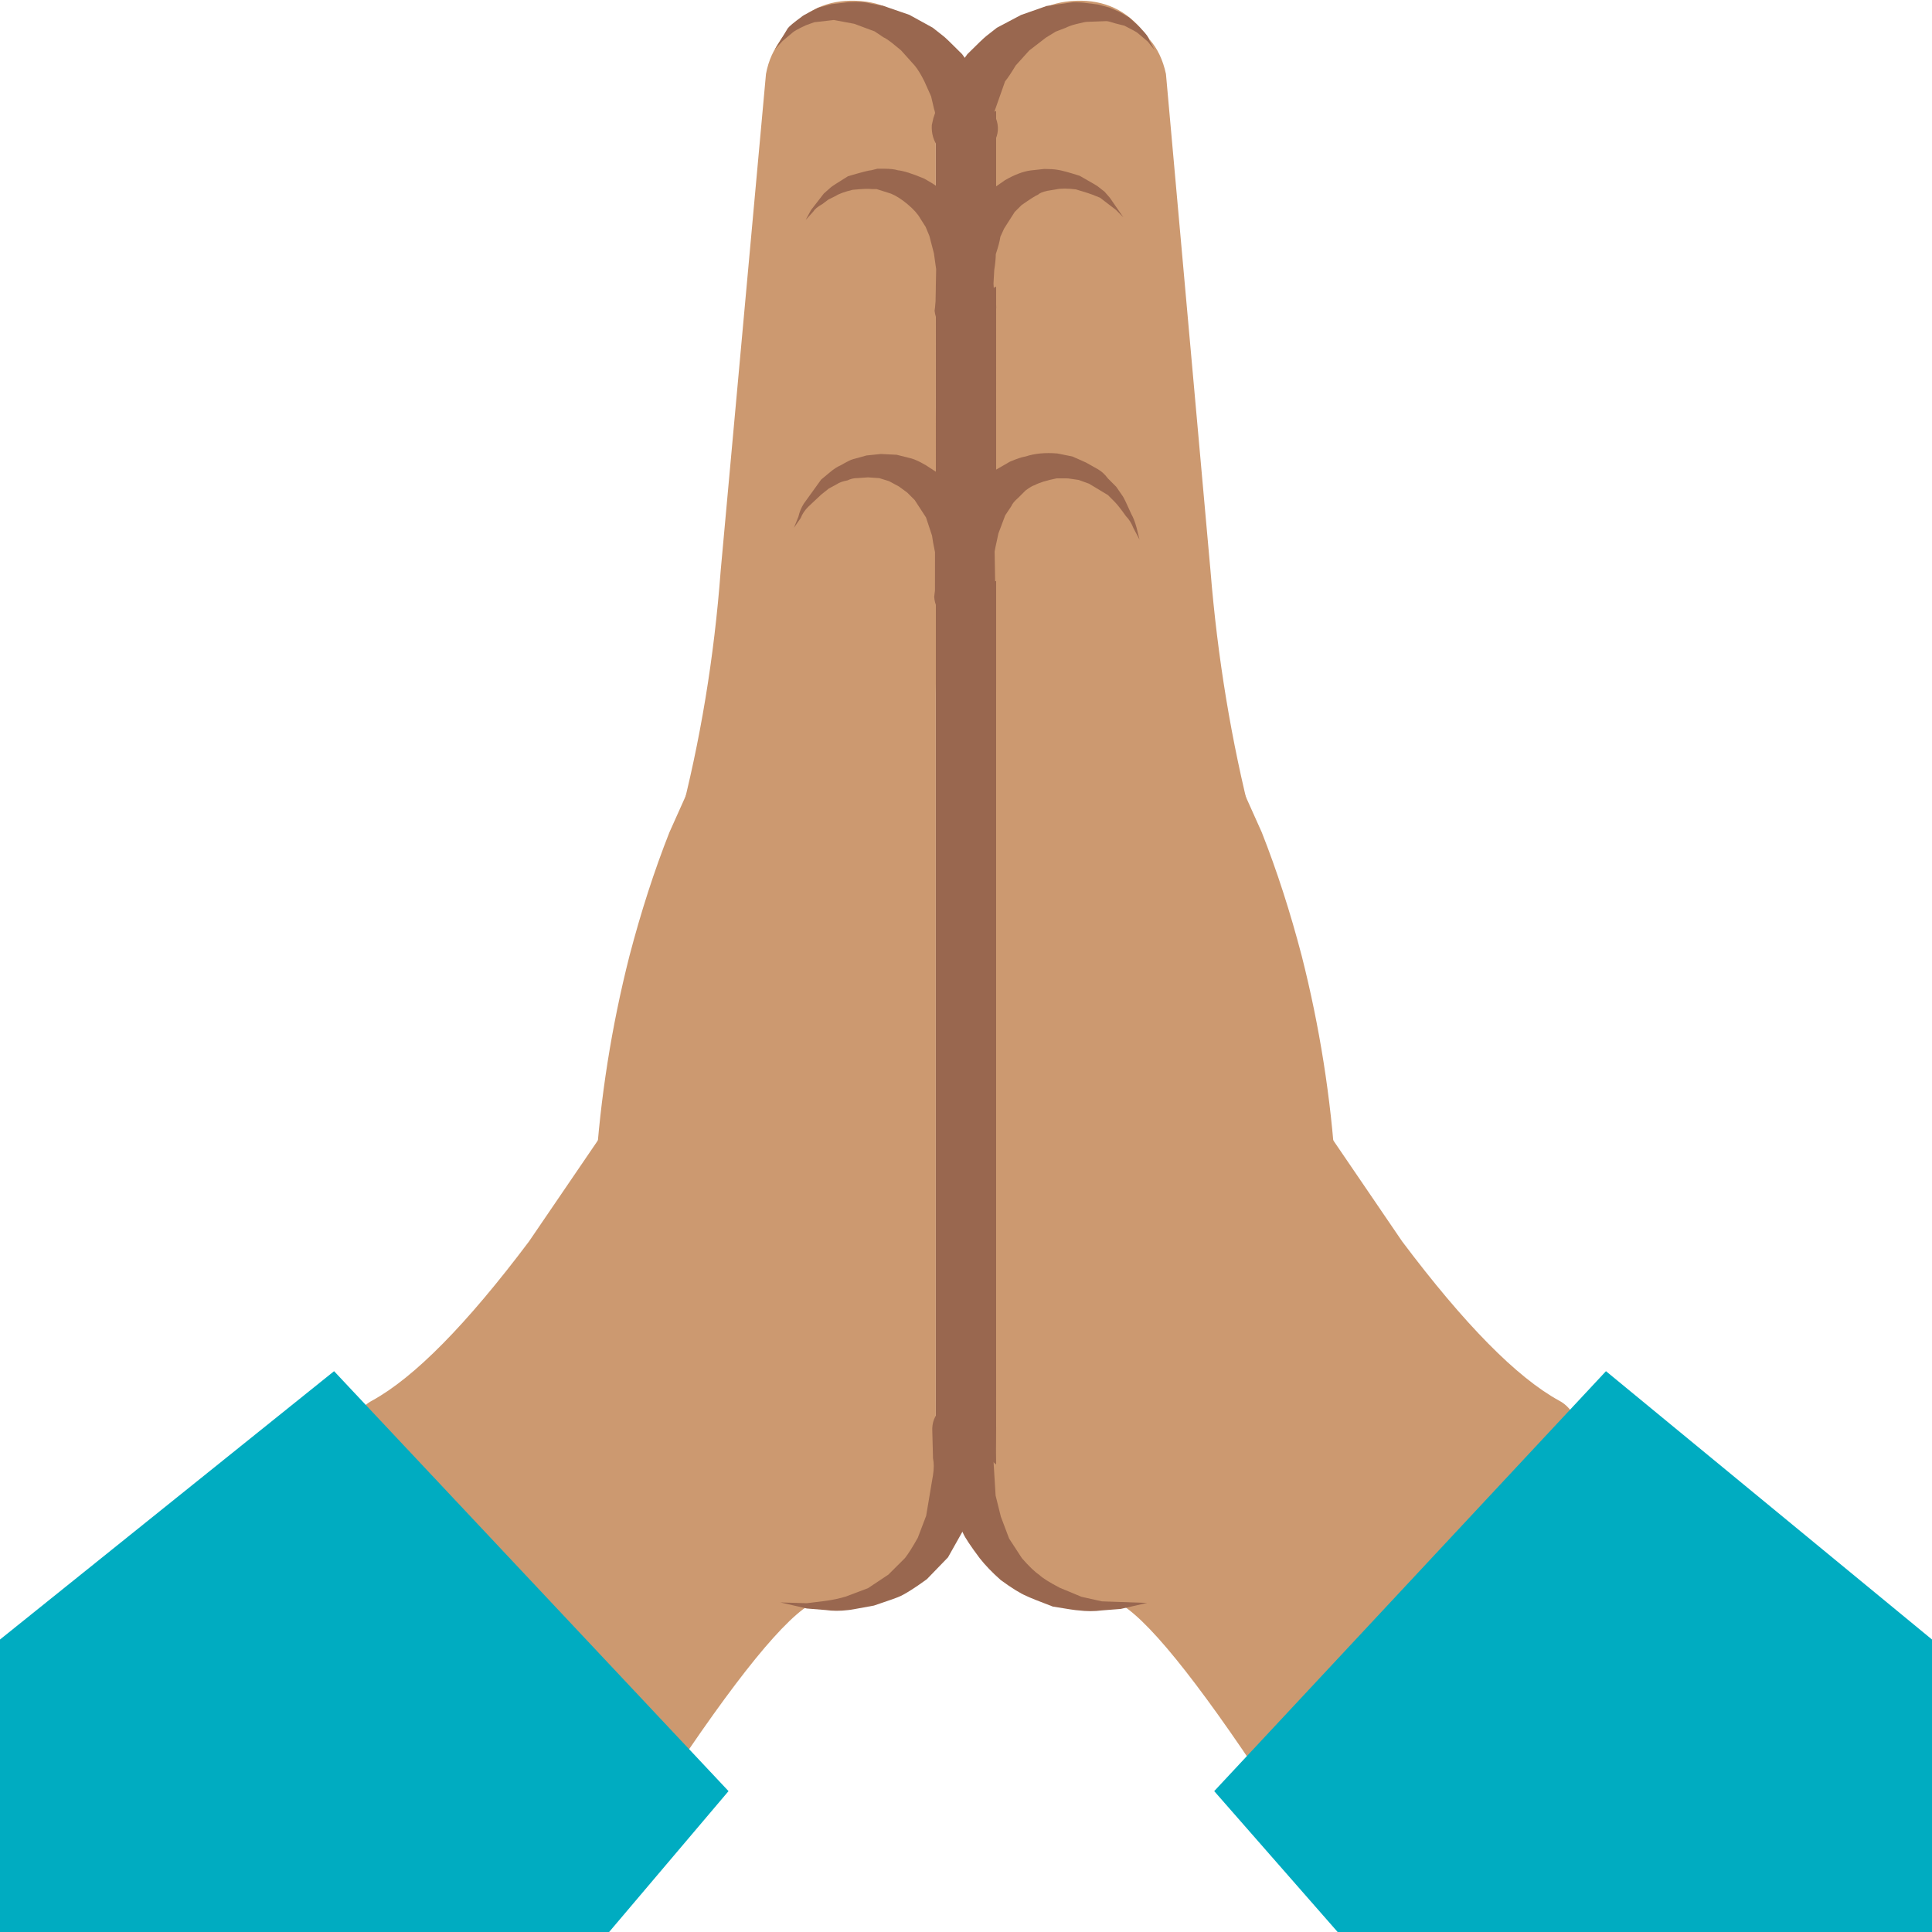
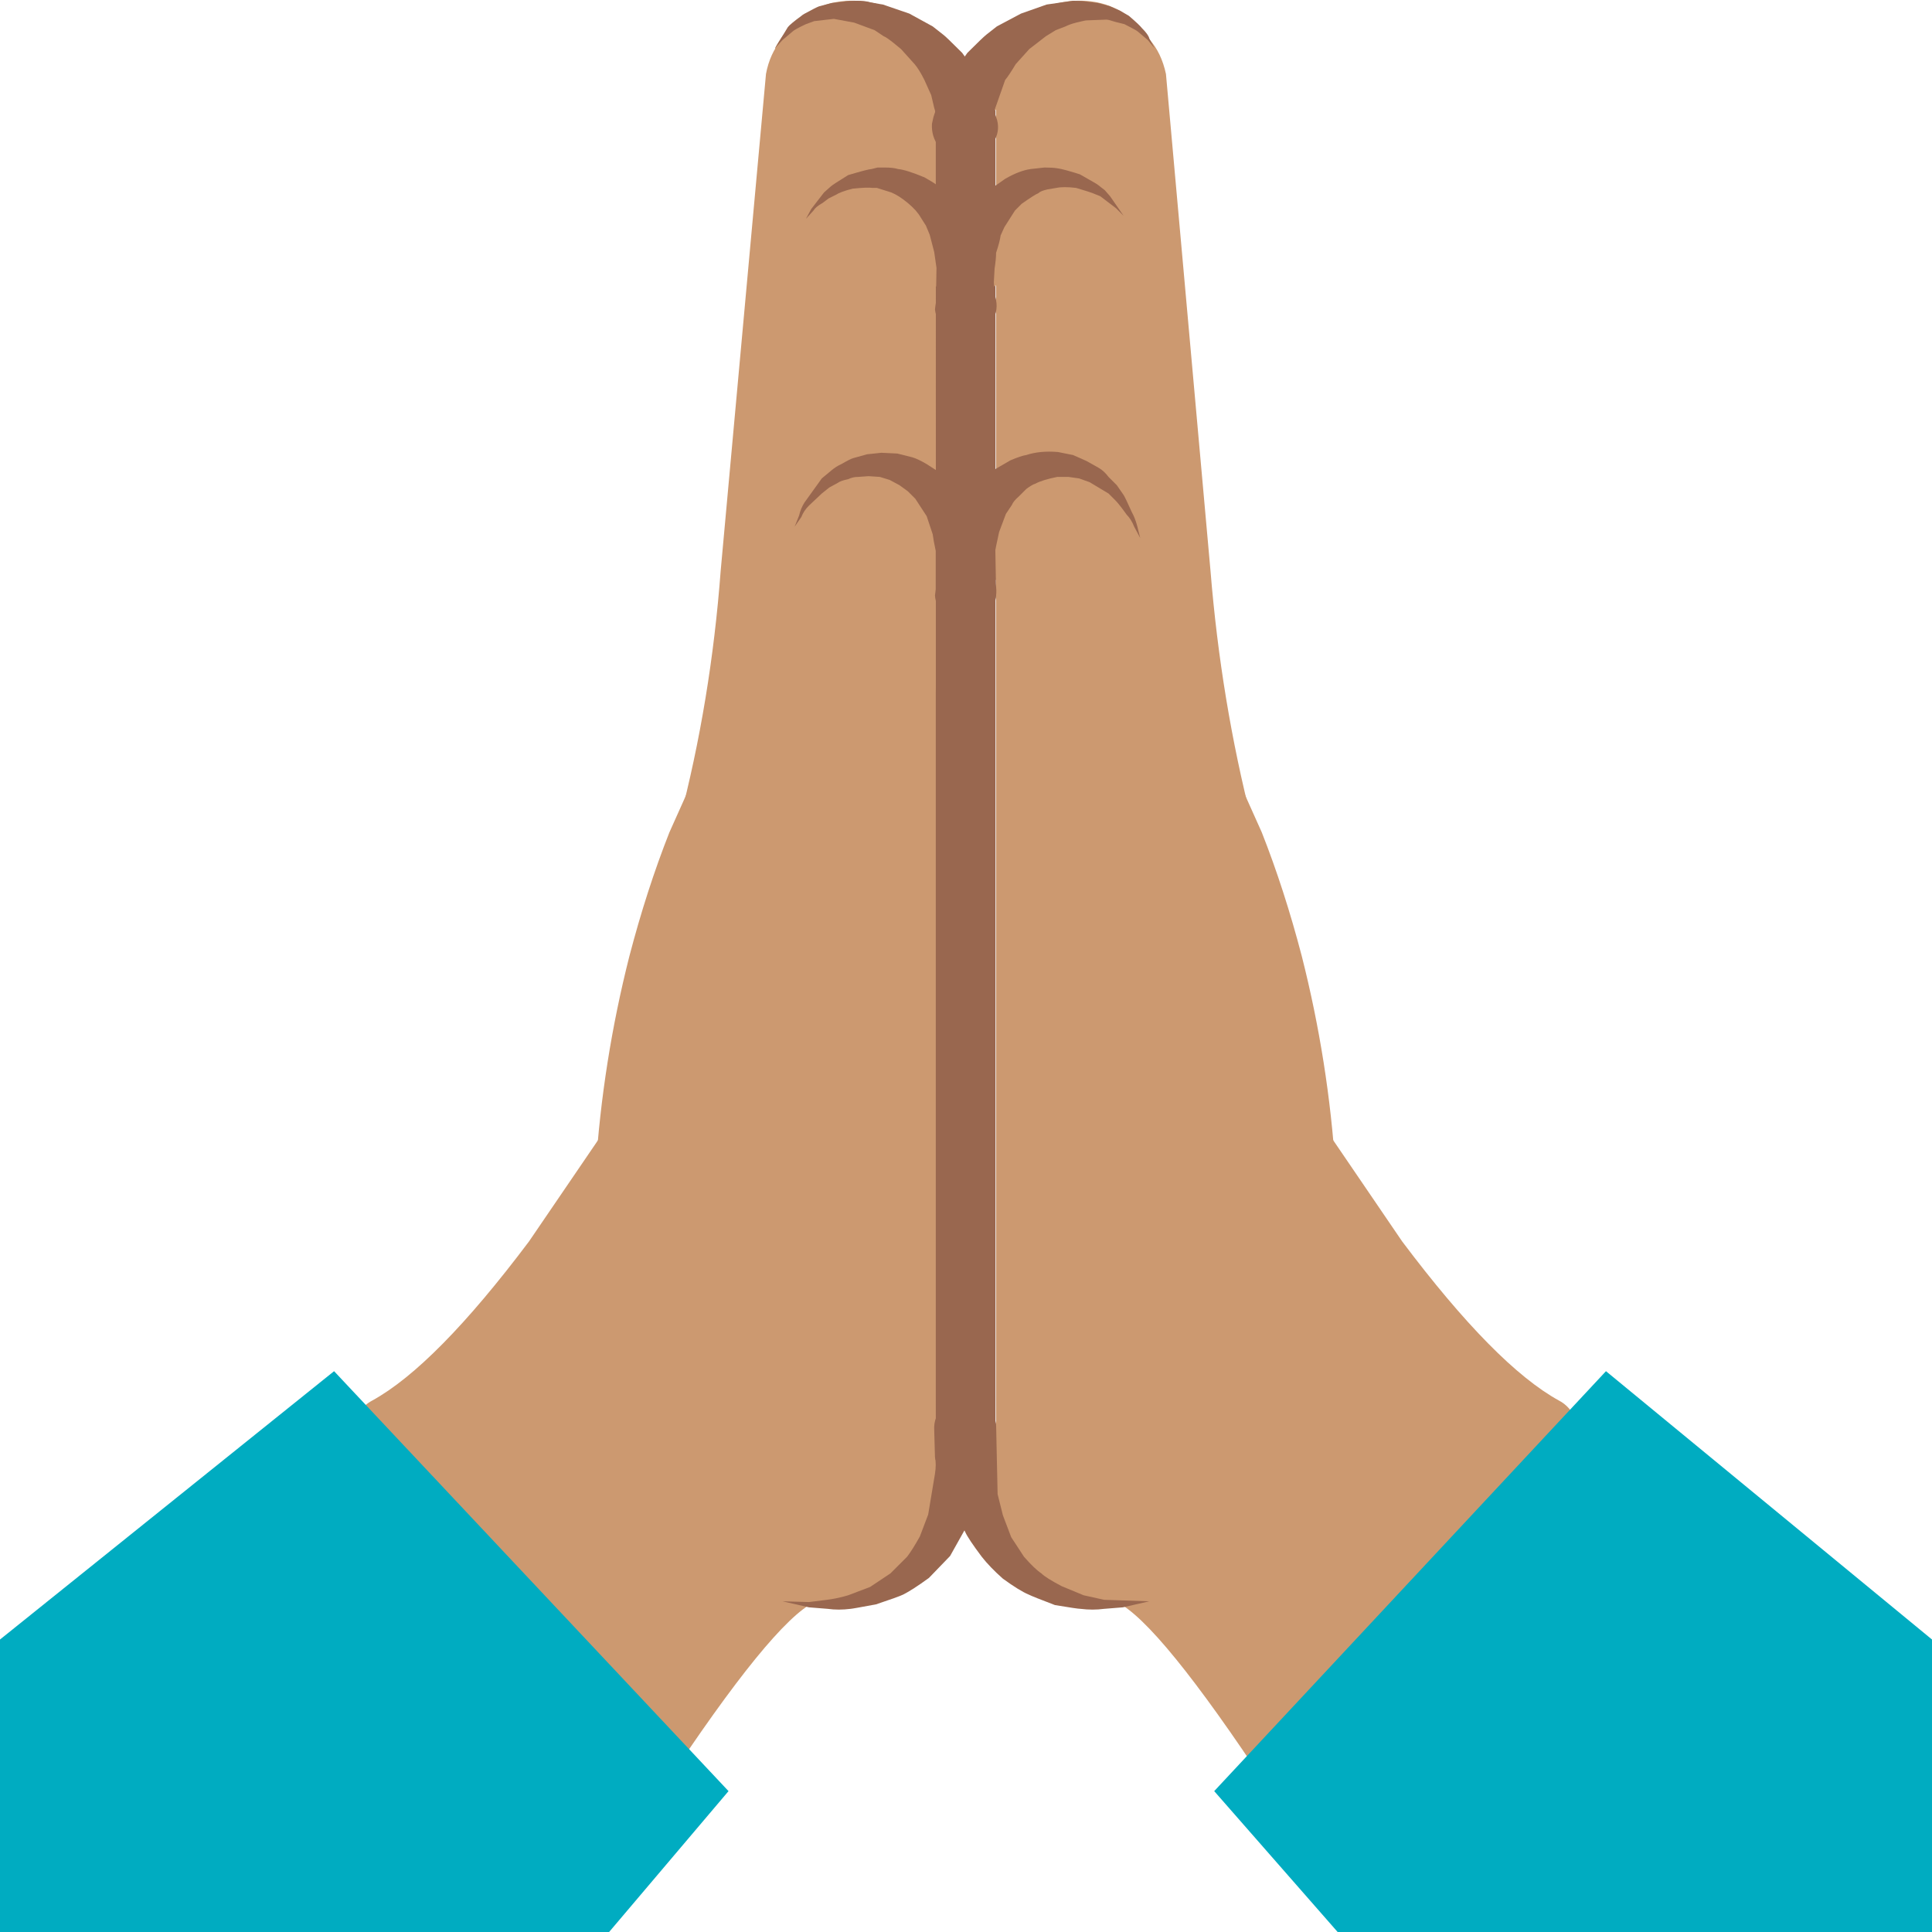
<svg xmlns="http://www.w3.org/2000/svg" xmlns:xlink="http://www.w3.org/1999/xlink" preserveAspectRatio="none" viewBox="0 0 72 72">
  <defs>
-     <path id="a" fill="#99674F" d="M66 5l-1.3 1.3q-.3.3-.7.3-.45 0-.75-.3L62 5v93l2-2 2 2V5z" />
-     <path id="b" fill="#CC9970" d="M81.55 90.85q6.8-14.2 5.75-19.05-.75-3.55-4.35-17.35-2.05-8-2.75-16.65L77.25 4.9q-.3-1.4-1.1-2.3l-.35-.45q-1.7-2.2-4.5-2.1-2.8.1-4.4 2.4-.9 1.3-.9 3.25v39.6q2.85 42.3 2.8 47.45-.1 8.95 2.8 11.05 1.5 1 2.95.25 3.6-6.1 7-13.2z" />
+     <path id="a" fill="#99674F" d="M35.6 3.55l-.75-.75v52.3L36 54l1.1 1.1V2.8l-.7.75q-.2.15-.4.15-.25 0-.4-.15z" />
+     <path id="b" fill="#CC9970" d="M87.3 71.8q-.75-3.55-4.35-17.35-2.05-8-2.75-16.65L77.25 4.9q-.3-1.4-1.1-2.3l-.35-.45q-1.7-2.2-4.5-2.1-2.8.1-4.4 2.4-.9 1.3-.9 3.25v39.6q2.85 42.3 2.8 47.45-.1 8.95 2.8 11.05 1.5 1 2.95.25 3.6-6.1 7-13.2 6.8-14.2 5.75-19.05z" />
    <path id="c" fill="#CC9970" d="M50.75 4.9l-3 32.9Q47.1 46.45 45 54.45q-3.6 13.8-4.35 17.35-1.05 4.85 5.75 19.05 3.4 7.1 7 13.2 1.5.75 2.95-.25 2.9-2.1 2.8-11.05-.05-3.2 1.4-25.65.75-11.2 1.45-21.8V5.7q0-1.85-.95-3.25Q59.5.15 56.7.05q-2.8-.1-4.55 2.1l-.35.45q-.8.95-1.05 2.3z" />
    <path id="d" fill="#CC9970" d="M103.3 92.8q-4.2-2.3-10.4-10.55l-5.35-7.85-14.2 31.55q2.25.15 8.95 9.95 3.35 4.9 6.25 9.75 5.4-7.3 9.9-15.05 9.05-15.55 4.85-17.8z" />
    <path id="e" fill="#CC9970" d="M77.25 27.6l-.65-11.55q-.8-2.6-3.25-3.7t-4.75.15q-.8.35-1.45 1.1Q66 14.9 66 16.55L66.1 67q.05 17.5-.1 25.25-.1 7.8 3.9 11.2 2 1.75 4 1.9l3.35-77.75z" />
    <path id="f" fill="#CC9970" d="M83.6 55.15l-1.3-2.9q-2.6-7.45-4-15.6-.984-5.577-1.05-8.65v-.2q-.06-2.96-1.8-4.7-1.55-1.55-3.9-1.45-2.3.05-3.85 1.7-1.75 1.8-1.7 4.7V94.5q-.1 6.8.8 9.2.45 1.2.9 1l6.2 1.25q4.8 0 8.55-2.95 3.75-3 4.85-7.65l.8-3.3q1.7-14.7-1.85-28.7-1.15-4.4-2.65-8.2z" />
    <path id="g" fill="#CC9970" d="M50.7 28q-.063 3.073-1 8.65-1.45 8.15-4.05 15.6l-1.3 2.9q-1.5 3.8-2.65 8.2-3.55 14-1.85 28.7l.8 3.3q1.1 4.65 4.85 7.65 3.75 2.95 8.55 2.95 2.05-.15 4.05-1.65 4-3 3.9-9.8V28.05q.05-2.9-1.7-4.7-1.6-1.65-3.9-1.7-2.35-.1-3.9 1.45-1.74 1.74-1.8 4.7v.2z" />
    <path id="h" fill="#CC9970" d="M35.05 82.25q-6.2 8.25-10.4 10.55-4.2 2.25 4.85 17.8 4.55 7.75 9.9 15.05 2.9-4.85 6.25-9.75 6.7-9.8 8.95-9.95L40.4 74.4l-5.35 7.85z" />
-     <path id="i" fill="#00ACC1" d="M72 72V61.1l-12.15-10-14.6 15.65 4.6 5.25H72z" />
+     <path id="i" fill="#00ACC1" d="M72 61.1l-12.15-10-14.6 15.65 4.6 5.25H72V61.1z" />
    <path id="j" fill="#CC9970" d="M51.35 16.05L50.7 27.6l10.8 75.5q.15.4.3-.75.25-2.3.15-10.1-.1-7.75-.05-25.25l.1-50.45q0-1.6-1.2-2.95-.65-.75-1.45-1.1-2.3-1.25-4.75-.15t-3.25 3.7z" />
    <path id="k" fill="#CC9970" d="M64 20l10.45-5.7q-2.6-3.75-6.45-2.1-4 1.75-4 7.8z" />
    <path id="l" fill="#99674F" d="M72.75 12.25q-.05-.05-1.2-.7-1.1-.35-1.5-.4-.3-.05-.85-.05l-.9.1q-.75.1-1.7.65l-1.5 1.05q-.35.3-.6.7l-.55.65q-.8 1.3-.85 1.45-.15.5-.5 1.4l-.35 1.2-.3 2.2q.1.85.75 1.4.65.55 1.45.45.85-.05 1.35-.7.55-.65.5-1.5V20l-.1-.55-.05-.75.05-.9q.1-.65.1-1.05.25-.75.3-1.15l.25-.55.7-1.1.45-.45q.85-.6 1.1-.7.15-.15.6-.25l.6-.1q.45-.1 1.3 0 1 .3 1.1.35l.5.2 1.05.8.5.5-.9-1.3-.35-.4-.45-.35z" />
    <path id="m" fill="#CC9970" d="M51.35 3.2l12.7 4.9q-.95-5.25-5.9-6.95-4.85-1.7-6.8 2.05z" />
    <path id="n" fill="#99674F" d="M65.3 5.95l-.65-1.2-.9-1.25q-1.1-1.1-1.25-1.2l-.7-.55L60.25.9 58.5.3q-.05 0-.85-.15-.3-.1-.9-.1-.55 0-.8.05l-.85.1-.75.2q-.1 0-.65.3-.5.25-.6.35-.75.55-.9.75l-.85 1.4.5-.55q.05-.05.65-.55.15-.15.9-.5l.55-.2 1.3-.15 1.35.25 1.35.5.6.4q.15.05.6.4l.55.45.9 1q.3.35.65 1.05l.45 1 .2.85q.1.25.1.7l.1.6v.2l.1.4q.25.8 1 1.15.75.35 1.55.1.8-.25 1.15-1 .4-.75.1-1.55l-.3-.9q-.3-.75-.4-.9z" />
    <path id="o" fill="#CC9970" d="M63.85 8.1L76.5 3.2q-1.9-3.75-6.75-2.05-5 1.7-5.9 6.95z" />
    <path id="p" fill="#99674F" d="M76.5 3.2l-.35-.65q-.05-.25-.5-.7-.15-.2-.85-.8L74.2.7l-.7-.3-.75-.2-.8-.1q-.3-.05-.85-.05L69.35.3l-1.7.6-1.6.85-.7.55q-.25.2-1.25 1.2l-.9 1.25-.65 1.2q-.1.15-.4.9l-.3.9-.1.45q-.05.85.45 1.5.55.65 1.35.7.8.1 1.5-.4.65-.5.75-1.35v-.2l.05-.6q0-.45.1-.7l.65-1.85q.25-.3.7-1.05l.9-1 1.1-.85.65-.4.65-.25q.3-.15.7-.25.6-.15.7-.15l1.3-.05q.15 0 .6.15l.6.15q.8.4.9.5.6.5.65.55l.45.55z" />
    <path id="q" fill="#CC9970" d="M53.4 14.5L64 20q0-6.2-4.1-7.85-4-1.65-6.5 2.35z" />
    <path id="r" fill="#99674F" d="M64.8 15.65q-.05-.25-.8-1.45l-.6-.7q-.25-.45-.6-.65-.55-.55-1.55-1.1-1.2-.5-1.75-.55-.3-.1-.9-.1h-.45l-.4.1q-.2 0-1.55.4-1.05.65-1.15.75l-.45.4-.85 1.1-.35.65.5-.55q.15-.25.6-.5l.4-.3.5-.25q.3-.2 1.1-.4 1-.1 1.3-.05h.3l.95.3q.5.2 1.1.7.6.5.85.95l.35.55.25.6q.1.4.3 1.15l.15 1.05L62 20.6q.15.8.85 1.3.65.45 1.5.35.85-.15 1.3-.85.5-.7.35-1.5l-.6-2.85q-.4-.9-.6-1.4z" />
-     <path id="s" fill="#00ACC1" d="M0 61.1V72h22.7l4.45-5.25-14.7-15.65L0 61.1z" />
+     <path id="s" fill="#00ACC1" d="M12.45 51.1L0 61.1V72h22.7l4.45-5.25-14.7-15.65z" />
    <path id="t" fill="#CC9970" d="M52.7 34.9L64 39q0-6.75-4.7-8.05-4.6-1.25-6.6 3.95z" />
    <path id="u" fill="#99674F" d="M60.45 30.3l-1-.25L58.4 30l-.95.1-.9.25q-.2.05-.8.4-.35.15-.7.45l-.6.5-1.15 1.6q-.25.4-.35.85l-.3.75.45-.65q.15-.4.5-.75.7-.65.85-.8l.5-.4.55-.3q.2-.15.7-.25.3-.15.65-.15l.7-.05.75.05.65.2.65.35.55.4.5.5q.1.15.75 1.15l.4 1.2q.05.4.2 1.1v3.1q.15.8.85 1.3.65.45 1.45.35.8-.15 1.3-.85.5-.65.4-1.5l-.7-3.1q-.1-.35-.65-1.55-.2-.45-.95-1.55-.95-1.1-1.45-1.4l-.85-.55q-.6-.35-.95-.45z" />
    <path id="v" fill="#CC9970" d="M64 39l11.55-3.35q-.8-2.7-2.75-4-1.8-1.2-3.85-.75Q64 31.95 64 39z" />
    <path id="w" fill="#99674F" d="M72 30.55l-.9-.4-1-.2q-1.2-.1-2.1.2-.35.05-1.05.35l-.95.55q-.8.6-.8.65l-.75.75q-.75.95-1.05 1.6-.65 1.45-.7 1.6L62.3 37l-.35 2.45q.05.8.7 1.4.6.55 1.45.5.85-.05 1.4-.7.55-.65.5-1.45l-.05-2.75q0-.05.25-1.2l.45-1.2.4-.6q.1-.25.45-.55l.5-.5q.4-.3.6-.35.45-.25 1.45-.45h.75l.7.1.7.25 1.25.75.45.45q.25.25.75.95.3.3.5.8l.4.75-.2-.8q-.15-.55-.35-.9-.45-1-.55-1.15l-.45-.65-.55-.55q-.3-.4-.65-.6-.7-.4-.8-.45z" />
    <path id="x" fill="#CC9970" d="M53.7 106.3q2.2.1 4.05-.55 5.95-2.1 6.15-10.8L51.85 106.1l1.85.2z" />
    <path id="y" fill="#99674F" d="M65.9 95l.05-.4q-.05-.85-.65-1.4-.65-.6-1.45-.55-.85.05-1.4.65-.6.6-.55 1.45l.05 1.8q.1.45 0 1.1l-.45 2.7q-.05.15-.55 1.45-.5.9-.85 1.35l-1.1 1.1-1.35.9-1.45.55q-.65.2-1.4.3l-1.2.15-1.75-.05 1.75.4 1.25.1q.7.1 1.5 0 .1 0 1.7-.3 1.5-.5 1.8-.65.6-.3 1.7-1.1l1.4-1.45 1.85-3.3 1.1-4.8z" />
    <path id="z" fill="#CC9970" d="M70.25 105.8q2.95 1 5.9.3L64 95q.25 8.7 6.25 10.8z" />
-     <path id="A" fill="#99674F" d="M65.95 96.6l.05-2.25q-.15-.8-.85-1.25-.7-.5-1.5-.35-.8.15-1.3.85-.45.65-.35 1.5l.35 1.9q.3 1.15.35 1.3l.45 1.55.8 1.65q.2.45 1.1 1.65.55.7 1.4 1.45 1.1.8 1.7 1.05.3.15 1.75.7 1.5.25 1.7.25.8.1 1.55 0l1.25-.1 1.75-.4-3-.1-1.35-.3-1.45-.6q-1.05-.55-1.35-.85-.45-.3-1.15-1.1l-.85-1.3q-.5-1.3-.55-1.45L66.1 99l-.15-2.4z" />
+     <path id="A" fill="#99674F" d="M66 94.35q-.15-.8-.85-1.25-.7-.5-1.5-.35-.8.15-1.3.85-.45.65-.35 1.5l.35 1.9q.3 1.15.35 1.3l.45 1.55.8 1.65q.2.45 1.1 1.65.55.7 1.4 1.45 1.1.8 1.7 1.05.3.15 1.75.7 1.5.25 1.7.25.8.1 1.55 0l1.25-.1 1.75-.4-3-.1-1.35-.3-1.45-.6q-1.05-.55-1.35-.85-.45-.3-1.15-1.1l-.85-1.3q-.5-1.3-.55-1.45L66.1 99l-.1-4.65z" />
  </defs>
-   <use transform="scale(.56248)" xlink:href="#a" />
+   <use xlink:href="#a" />
  <use transform="scale(.56248)" xlink:href="#b" />
  <use transform="scale(.56248)" xlink:href="#c" />
  <use transform="scale(.56248)" xlink:href="#d" />
  <use transform="scale(.56248)" xlink:href="#e" />
  <use transform="scale(.56248)" xlink:href="#f" />
  <use transform="scale(.56248)" xlink:href="#g" />
  <use transform="scale(.56248)" xlink:href="#h" />
  <use xlink:href="#i" />
  <use transform="scale(.56248)" xlink:href="#j" />
-   <use transform="rotate(.078) scale(.56247)" xlink:href="#k" />
-   <use transform="rotate(.078) scale(.56247)" xlink:href="#l" />
-   <use transform="rotate(.078) scale(.56247)" xlink:href="#m" />
-   <use transform="rotate(.078) scale(.56247)" xlink:href="#n" />
-   <use transform="rotate(.078) scale(.56247)" xlink:href="#o" />
-   <use transform="rotate(.078) scale(.56247)" xlink:href="#p" />
-   <use transform="rotate(.078) scale(.56247)" xlink:href="#q" />
-   <use transform="rotate(.078) scale(.56247)" xlink:href="#r" />
+   <use transform="scale(.56245)" xlink:href="#k" />
+   <use transform="scale(.56245)" xlink:href="#l" />
+   <use transform="scale(.56245)" xlink:href="#m" />
+   <use transform="scale(.56245)" xlink:href="#n" />
+   <use transform="scale(.56245)" xlink:href="#o" />
+   <use transform="scale(.56245)" xlink:href="#p" />
+   <use transform="scale(.56245)" xlink:href="#q" />
+   <use transform="scale(.56245)" xlink:href="#r" />
  <use xlink:href="#s" />
-   <use transform="rotate(.078) scale(.56247)" xlink:href="#t" />
-   <use transform="rotate(.078) scale(.56247)" xlink:href="#u" />
-   <use transform="rotate(.078) scale(.56247)" xlink:href="#v" />
-   <use transform="rotate(.078) scale(.56247)" xlink:href="#w" />
-   <use transform="rotate(.078) scale(.56247)" xlink:href="#x" />
-   <use transform="rotate(.078) scale(.56247)" xlink:href="#y" />
-   <use transform="rotate(.078) scale(.56247)" xlink:href="#z" />
-   <use transform="rotate(.078) scale(.56247)" xlink:href="#A" />
+   <use transform="scale(.56245)" xlink:href="#t" />
+   <use transform="scale(.56245)" xlink:href="#u" />
+   <use transform="scale(.56245)" xlink:href="#v" />
+   <use transform="scale(.56245)" xlink:href="#w" />
+   <use transform="scale(.56245)" xlink:href="#x" />
+   <use transform="scale(.56245)" xlink:href="#y" />
+   <use transform="scale(.56245)" xlink:href="#z" />
+   <use transform="scale(.56245)" xlink:href="#A" />
</svg>
